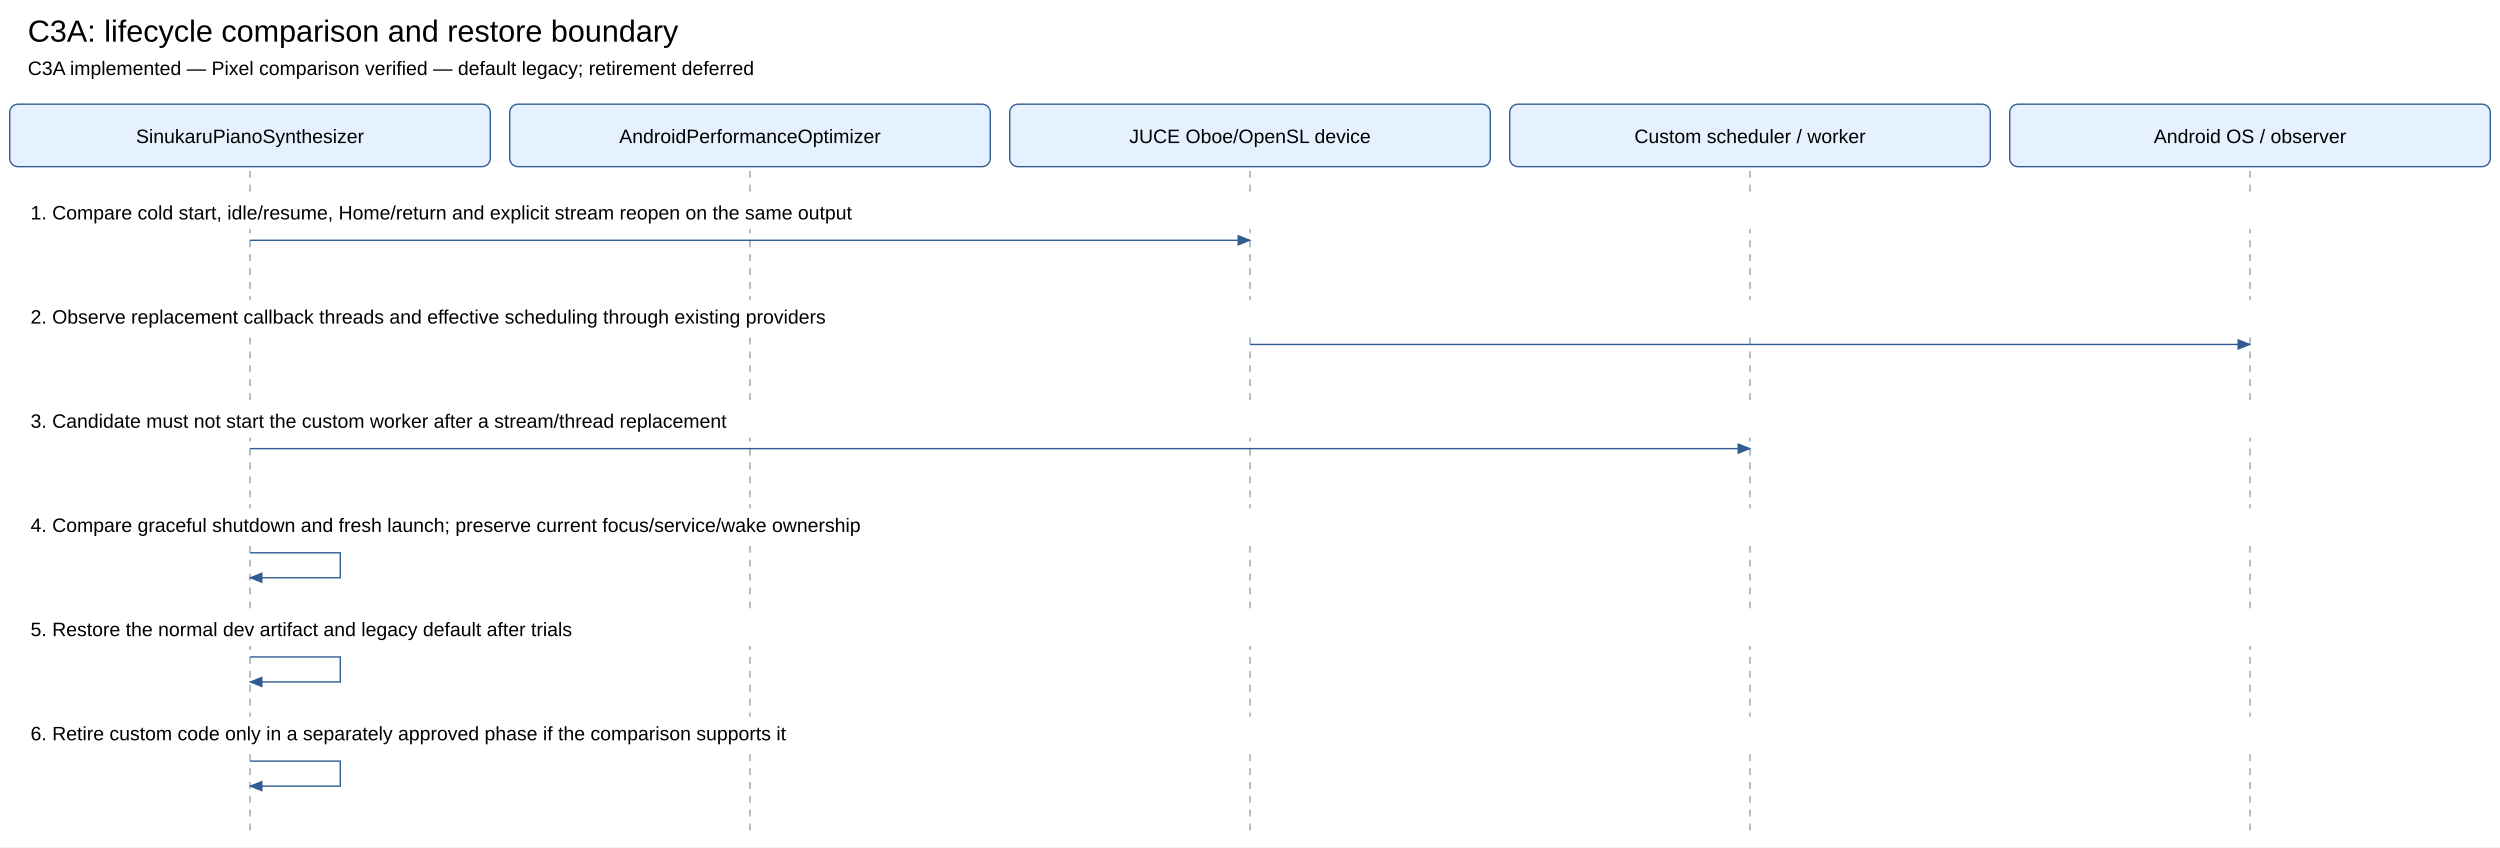
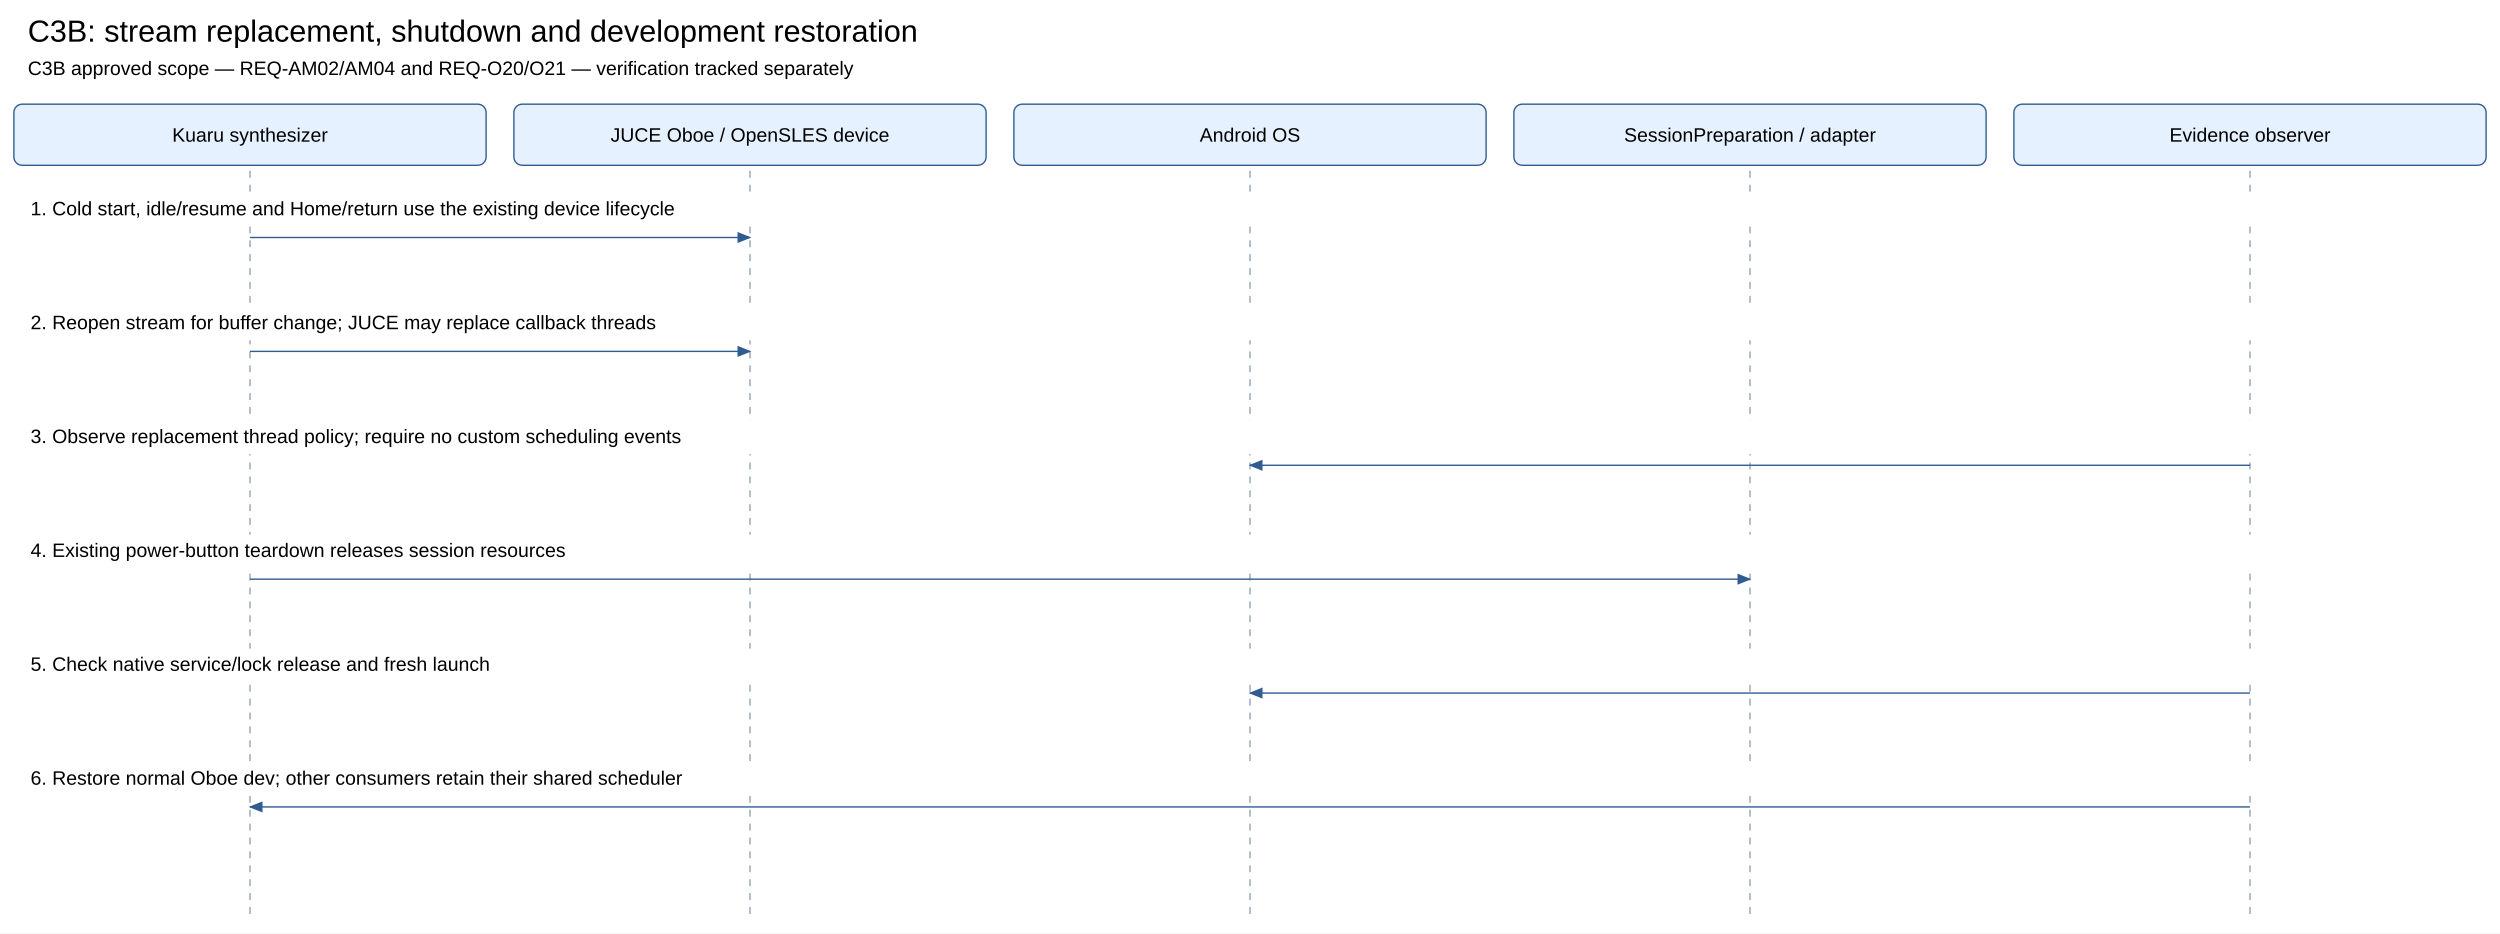
- <svg xmlns="http://www.w3.org/2000/svg" width="1800" height="610" viewBox="0 0 1800 610">
+ <svg xmlns="http://www.w3.org/2000/svg" width="1800" height="672" viewBox="0 0 1800 672">
  <defs>
    <marker id="arrow" markerWidth="10" markerHeight="8" refX="9" refY="4" orient="auto">
      <path d="M0 0L10 4L0 8Z" fill="#315c91" />
    </marker>
  </defs>
  <rect width="100%" height="100%" fill="white" />
-   <text x="20" y="30" font-family="Arial" font-size="22">C3A: lifecycle comparison and restore boundary</text>
-   <text x="20" y="54" font-family="Arial" font-size="14">C3A implemented — Pixel comparison verified — default legacy; retirement deferred</text>
-   <rect x="7" y="75" width="346" height="45" rx="6" fill="#e6f1ff" stroke="#315c91" />
-   <text x="180" y="103" text-anchor="middle" font-family="Arial" font-size="14">SinukaruPianoSynthesizer</text>
-   <path d="M180 123V600" stroke="#94a3b8" stroke-dasharray="5 5" />
-   <rect x="367" y="75" width="346" height="45" rx="6" fill="#e6f1ff" stroke="#315c91" />
-   <text x="540" y="103" text-anchor="middle" font-family="Arial" font-size="14">AndroidPerformanceOptimizer</text>
-   <path d="M540 123V600" stroke="#94a3b8" stroke-dasharray="5 5" />
-   <rect x="727" y="75" width="346" height="45" rx="6" fill="#e6f1ff" stroke="#315c91" />
-   <text x="900" y="103" text-anchor="middle" font-family="Arial" font-size="14">JUCE Oboe/OpenSL device</text>
-   <path d="M900 123V600" stroke="#94a3b8" stroke-dasharray="5 5" />
-   <rect x="1087" y="75" width="346" height="45" rx="6" fill="#e6f1ff" stroke="#315c91" />
-   <text x="1260" y="103" text-anchor="middle" font-family="Arial" font-size="14">Custom scheduler / worker</text>
-   <path d="M1260 123V600" stroke="#94a3b8" stroke-dasharray="5 5" />
-   <rect x="1447" y="75" width="346" height="45" rx="6" fill="#e6f1ff" stroke="#315c91" />
-   <text x="1620" y="103" text-anchor="middle" font-family="Arial" font-size="14">Android OS / observer</text>
-   <path d="M1620 123V600" stroke="#94a3b8" stroke-dasharray="5 5" />
-   <rect x="15" y="141" width="1770" height="24" fill="white" />
-   <text x="22" y="158" font-family="Arial" font-size="14">1. Compare cold start, idle/resume, Home/return and explicit stream reopen on the same output</text>
-   <path d="M180 173 H900" stroke="#315c91" fill="none" marker-end="url(#arrow)" />
-   <rect x="15" y="216" width="1770" height="24" fill="white" />
-   <text x="22" y="233" font-family="Arial" font-size="14">2. Observe replacement callback threads and effective scheduling through existing providers</text>
-   <path d="M900 248 H1620" stroke="#315c91" fill="none" marker-end="url(#arrow)" />
-   <rect x="15" y="291" width="1770" height="24" fill="white" />
-   <text x="22" y="308" font-family="Arial" font-size="14">3. Candidate must not start the custom worker after a stream/thread replacement</text>
-   <path d="M180 323 H1260" stroke="#315c91" fill="none" marker-end="url(#arrow)" />
-   <rect x="15" y="366" width="1770" height="24" fill="white" />
-   <text x="22" y="383" font-family="Arial" font-size="14">4. Compare graceful shutdown and fresh launch; preserve current focus/service/wake ownership</text>
-   <path d="M180 398 h65 v18 h-65" stroke="#315c91" fill="none" marker-end="url(#arrow)" />
-   <rect x="15" y="441" width="1770" height="24" fill="white" />
-   <text x="22" y="458" font-family="Arial" font-size="14">5. Restore the normal dev artifact and legacy default after trials</text>
-   <path d="M180 473 h65 v18 h-65" stroke="#315c91" fill="none" marker-end="url(#arrow)" />
-   <rect x="15" y="516" width="1770" height="24" fill="white" />
-   <text x="22" y="533" font-family="Arial" font-size="14">6. Retire custom code only in a separately approved phase if the comparison supports it</text>
-   <path d="M180 548 h65 v18 h-65" stroke="#315c91" fill="none" marker-end="url(#arrow)" />
+   <text x="20" y="30" font-family="Arial" font-size="22">C3B: stream replacement, shutdown and development restoration</text>
+   <text x="20" y="54" font-family="Arial" font-size="14">C3B approved scope — REQ-AM02/AM04 and REQ-O20/O21 — verification tracked separately</text>
+   <rect x="10" y="75" width="340" height="44" rx="6" fill="#e6f1ff" stroke="#315c91" />
+   <text x="180" y="102" text-anchor="middle" font-family="Arial" font-size="14">Kuaru synthesizer</text>
+   <path d="M180 123V662" stroke="#94a3b8" stroke-dasharray="5 5" />
+   <rect x="370" y="75" width="340" height="44" rx="6" fill="#e6f1ff" stroke="#315c91" />
+   <text x="540" y="102" text-anchor="middle" font-family="Arial" font-size="14">JUCE Oboe / OpenSLES device</text>
+   <path d="M540 123V662" stroke="#94a3b8" stroke-dasharray="5 5" />
+   <rect x="730" y="75" width="340" height="44" rx="6" fill="#e6f1ff" stroke="#315c91" />
+   <text x="900" y="102" text-anchor="middle" font-family="Arial" font-size="14">Android OS</text>
+   <path d="M900 123V662" stroke="#94a3b8" stroke-dasharray="5 5" />
+   <rect x="1090" y="75" width="340" height="44" rx="6" fill="#e6f1ff" stroke="#315c91" />
+   <text x="1260" y="102" text-anchor="middle" font-family="Arial" font-size="14">SessionPreparation / adapter</text>
+   <path d="M1260 123V662" stroke="#94a3b8" stroke-dasharray="5 5" />
+   <rect x="1450" y="75" width="340" height="44" rx="6" fill="#e6f1ff" stroke="#315c91" />
+   <text x="1620" y="102" text-anchor="middle" font-family="Arial" font-size="14">Evidence observer</text>
+   <path d="M1620 123V662" stroke="#94a3b8" stroke-dasharray="5 5" />
+   <rect x="15" y="139" width="1770" height="24" fill="white" />
+   <text x="22" y="155" font-family="Arial" font-size="14">1. Cold start, idle/resume and Home/return use the existing device lifecycle</text>
+   <path d="M180 171 H540" stroke="#315c91" fill="none" marker-end="url(#arrow)" />
+   <rect x="15" y="221" width="1770" height="24" fill="white" />
+   <text x="22" y="237" font-family="Arial" font-size="14">2. Reopen stream for buffer change; JUCE may replace callback threads</text>
+   <path d="M180 253 H540" stroke="#315c91" fill="none" marker-end="url(#arrow)" />
+   <rect x="15" y="303" width="1770" height="24" fill="white" />
+   <text x="22" y="319" font-family="Arial" font-size="14">3. Observe replacement thread policy; require no custom scheduling events</text>
+   <path d="M1620 335 H900" stroke="#315c91" fill="none" marker-end="url(#arrow)" />
+   <rect x="15" y="385" width="1770" height="24" fill="white" />
+   <text x="22" y="401" font-family="Arial" font-size="14">4. Existing power-button teardown releases session resources</text>
+   <path d="M180 417 H1260" stroke="#315c91" fill="none" marker-end="url(#arrow)" />
+   <rect x="15" y="467" width="1770" height="24" fill="white" />
+   <text x="22" y="483" font-family="Arial" font-size="14">5. Check native service/lock release and fresh launch</text>
+   <path d="M1620 499 H900" stroke="#315c91" fill="none" marker-end="url(#arrow)" />
+   <rect x="15" y="549" width="1770" height="24" fill="white" />
+   <text x="22" y="565" font-family="Arial" font-size="14">6. Restore normal Oboe dev; other consumers retain their shared scheduler</text>
+   <path d="M1620 581 H180" stroke="#315c91" fill="none" marker-end="url(#arrow)" />
</svg>
